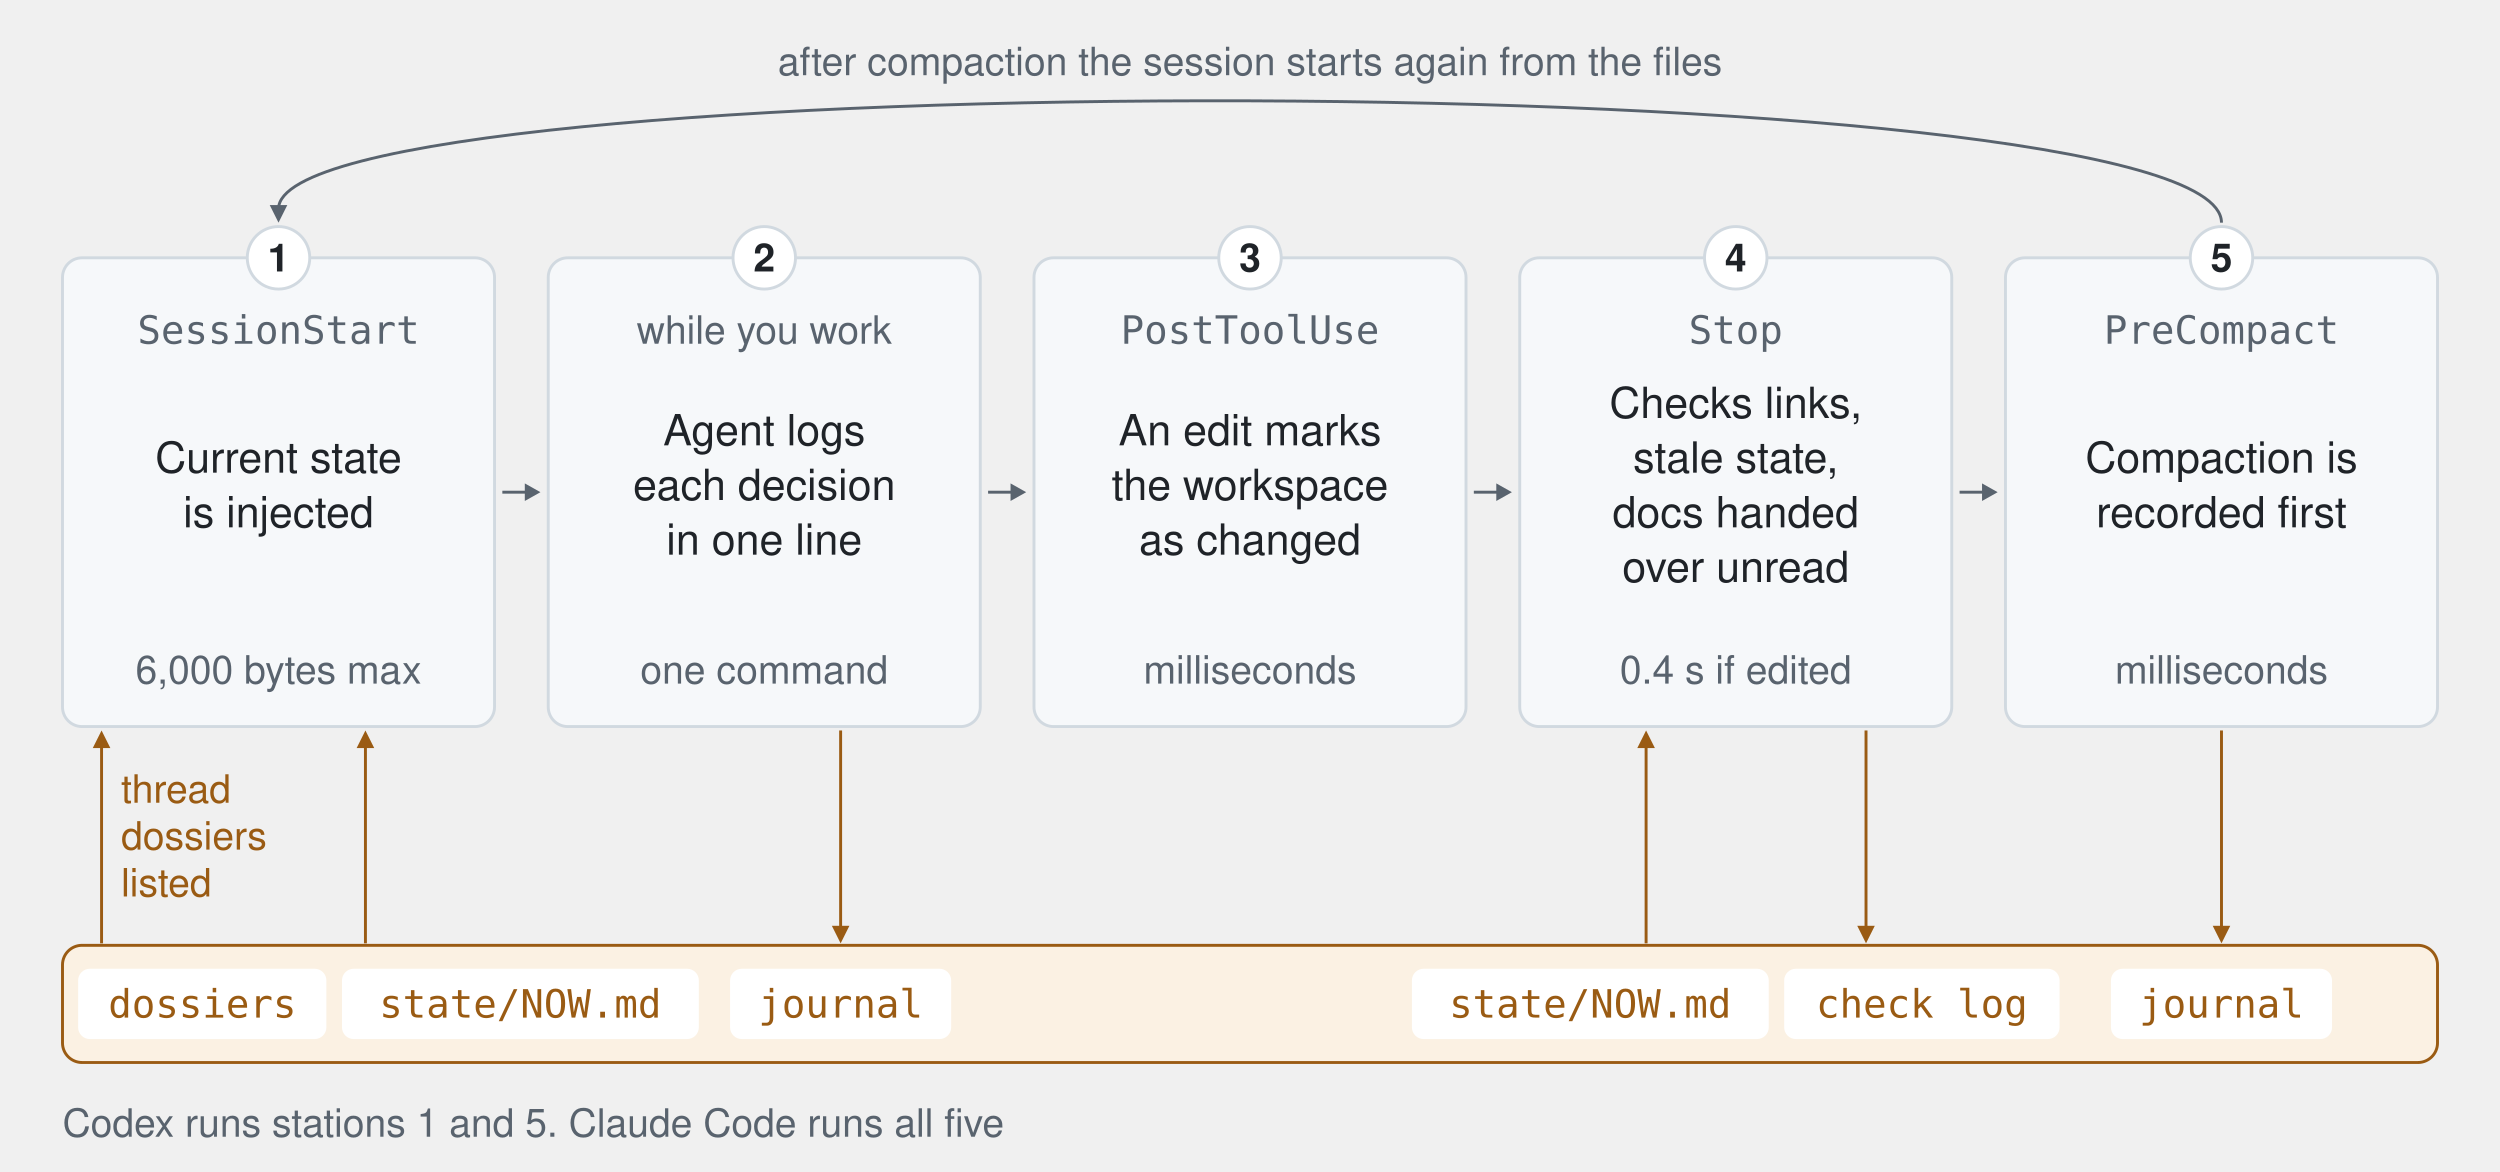
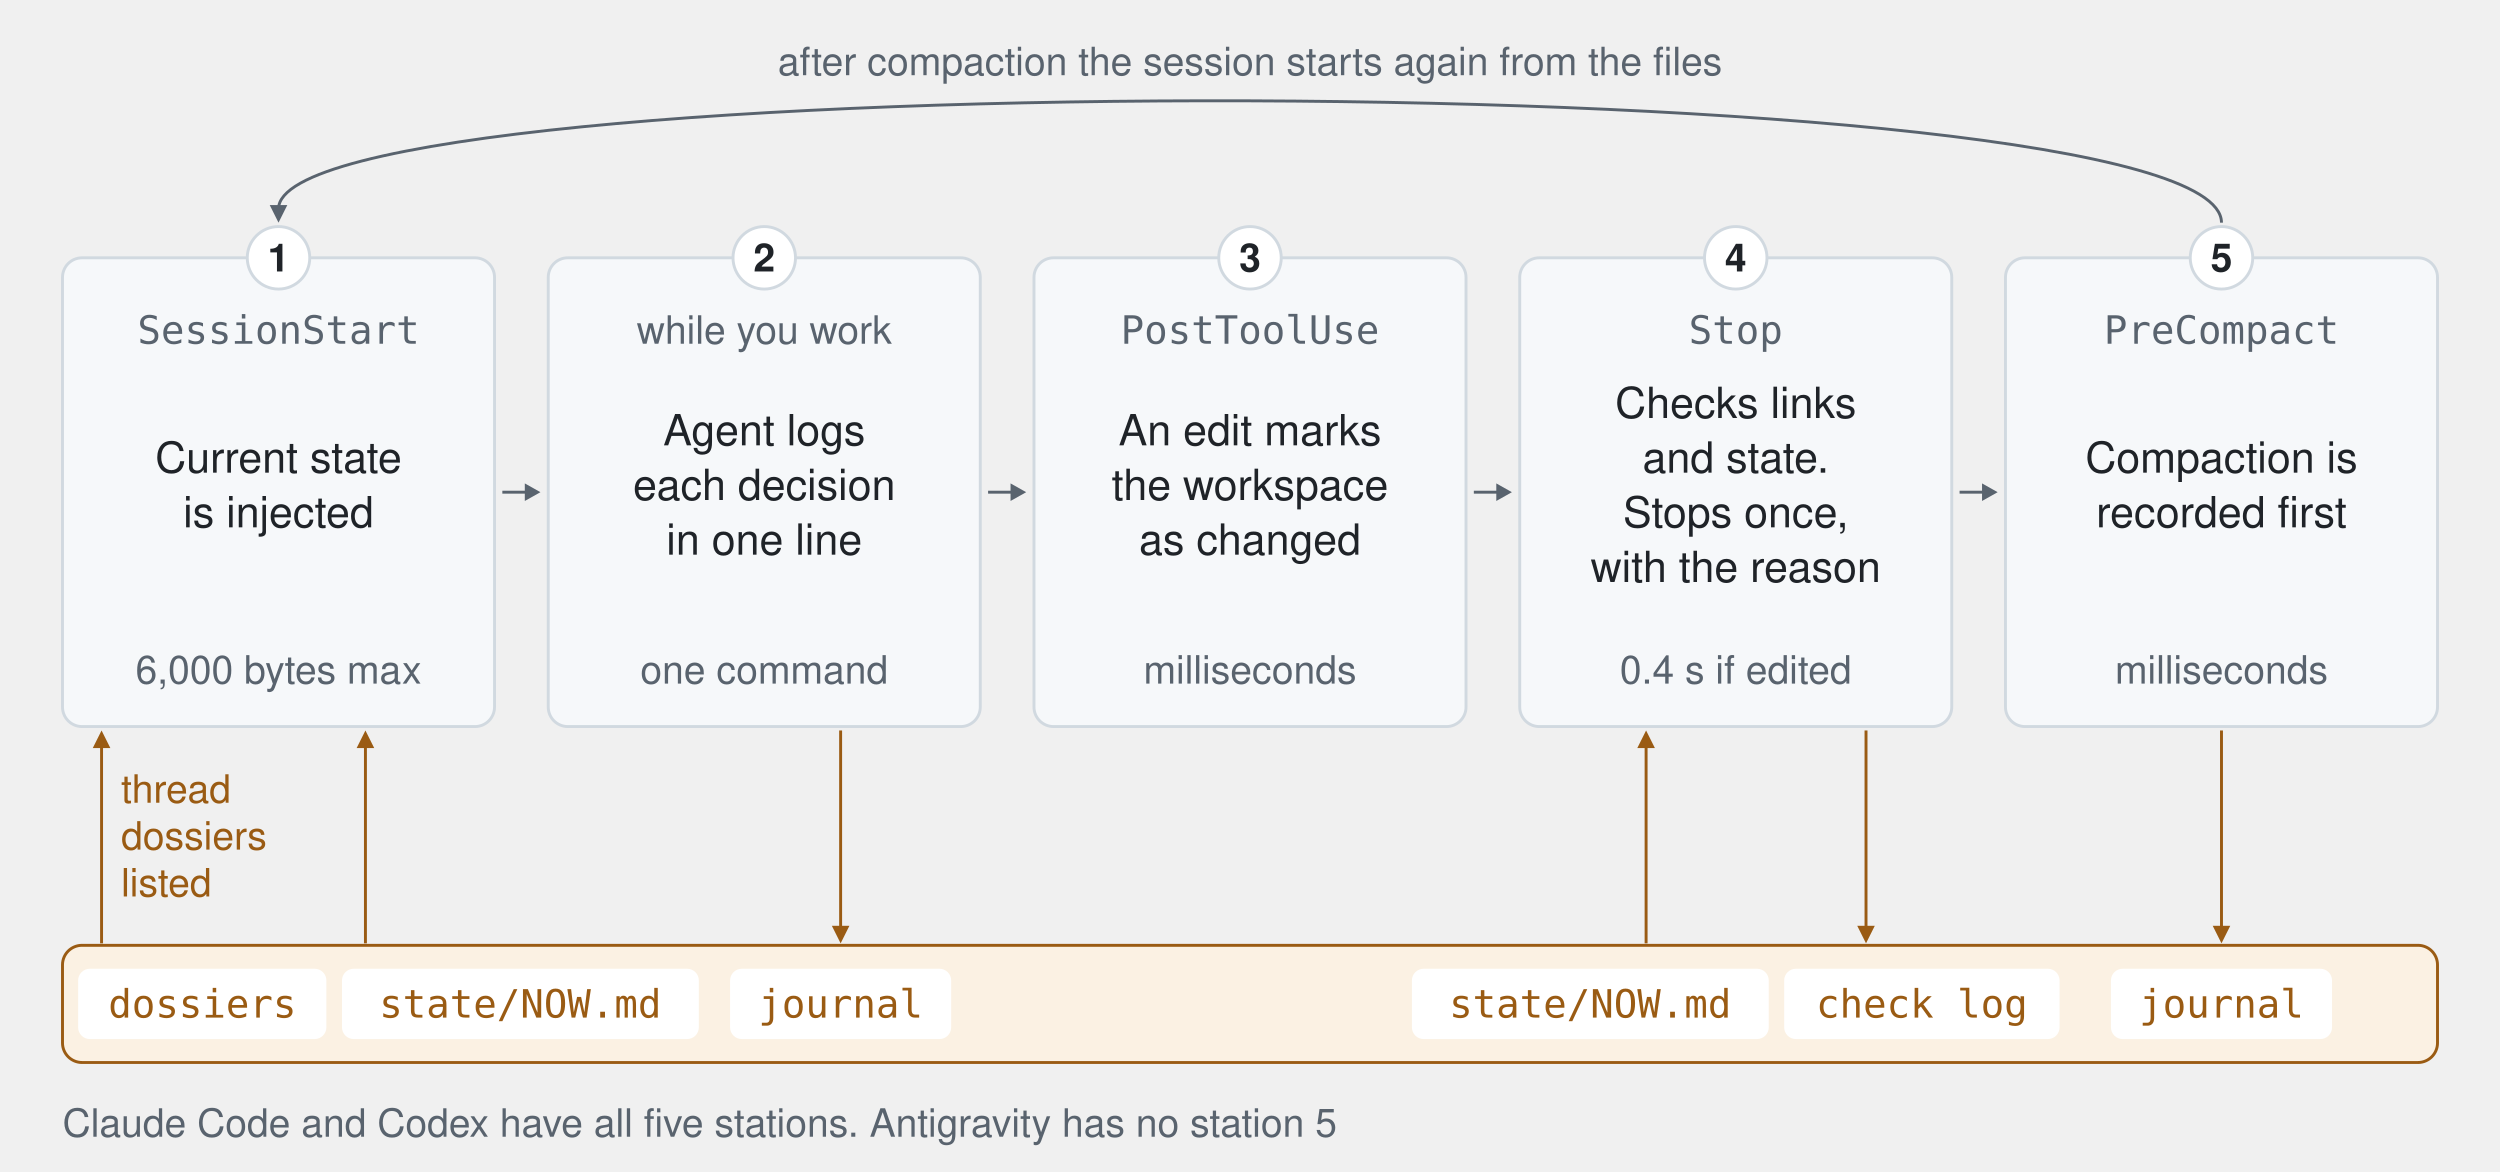
<svg xmlns="http://www.w3.org/2000/svg" viewBox="0 0 1280 600" width="1280" height="600" role="img" aria-labelledby="t d">
  <path d="M1137.4 114 C1137.4 32 142.6 32 142.6 107" fill="none" stroke="#59636e" stroke-width="1.5" />
  <path d="M142.6 114L138.1 105L147.1 105Z" fill="#59636e" />
  <text x="640" y="38.5" font-size="20" font-family="ui-sans-serif, -apple-system, 'Segoe UI', Helvetica, Arial, sans-serif" fill="#59636e" text-anchor="middle">after compaction the session starts again from the files</text>
  <line x1="257.2" y1="252" x2="270.3" y2="252" stroke="#59636e" stroke-width="1.5" />
  <path d="M276.7 252L268.7 256.5L268.7 247.5Z" fill="#59636e" />
  <line x1="505.9" y1="252" x2="519" y2="252" stroke="#59636e" stroke-width="1.5" />
  <path d="M525.4 252L517.4 256.5L517.4 247.5Z" fill="#59636e" />
  <line x1="754.6" y1="252" x2="767.7" y2="252" stroke="#59636e" stroke-width="1.5" />
  <path d="M774.1 252L766.1 256.5L766.1 247.5Z" fill="#59636e" />
  <line x1="1003.3" y1="252" x2="1016.4" y2="252" stroke="#59636e" stroke-width="1.5" />
  <path d="M1022.8 252L1014.8 256.5L1014.8 247.5Z" fill="#59636e" />
  <rect x="32" y="132" width="221.2" height="240" rx="10" fill="#f6f8fa" stroke="#d1d9e0" stroke-width="1.5" />
  <circle cx="142.6" cy="132" r="16" fill="#ffffff" stroke="#d1d9e0" stroke-width="1.5" />
  <text x="142.6" y="139" font-size="20" font-family="ui-sans-serif, -apple-system, 'Segoe UI', Helvetica, Arial, sans-serif" fill="#1f2328" font-weight="600" text-anchor="middle">1</text>
  <text x="142.6" y="176" font-size="20" font-family="ui-monospace, SFMono-Regular, Menlo, Consolas, monospace" fill="#59636e" text-anchor="middle">SessionStart</text>
  <text x="142.6" y="242" font-size="22" font-family="ui-sans-serif, -apple-system, 'Segoe UI', Helvetica, Arial, sans-serif" fill="#1f2328" text-anchor="middle">Current state</text>
  <text x="142.6" y="270" font-size="22" font-family="ui-sans-serif, -apple-system, 'Segoe UI', Helvetica, Arial, sans-serif" fill="#1f2328" text-anchor="middle">is injected</text>
  <text x="142.6" y="350" font-size="20" font-family="ui-sans-serif, -apple-system, 'Segoe UI', Helvetica, Arial, sans-serif" fill="#59636e" text-anchor="middle">6,000 bytes max</text>
  <rect x="280.7" y="132" width="221.2" height="240" rx="10" fill="#f6f8fa" stroke="#d1d9e0" stroke-width="1.5" />
  <circle cx="391.3" cy="132" r="16" fill="#ffffff" stroke="#d1d9e0" stroke-width="1.5" />
  <text x="391.3" y="139" font-size="20" font-family="ui-sans-serif, -apple-system, 'Segoe UI', Helvetica, Arial, sans-serif" fill="#1f2328" font-weight="600" text-anchor="middle">2</text>
  <text x="391.3" y="176" font-size="20" font-family="ui-sans-serif, -apple-system, 'Segoe UI', Helvetica, Arial, sans-serif" fill="#59636e" text-anchor="middle">while you work</text>
  <text x="391.3" y="228" font-size="22" font-family="ui-sans-serif, -apple-system, 'Segoe UI', Helvetica, Arial, sans-serif" fill="#1f2328" text-anchor="middle">Agent logs</text>
  <text x="391.3" y="256" font-size="22" font-family="ui-sans-serif, -apple-system, 'Segoe UI', Helvetica, Arial, sans-serif" fill="#1f2328" text-anchor="middle">each decision</text>
  <text x="391.3" y="284" font-size="22" font-family="ui-sans-serif, -apple-system, 'Segoe UI', Helvetica, Arial, sans-serif" fill="#1f2328" text-anchor="middle">in one line</text>
  <text x="391.3" y="350" font-size="20" font-family="ui-sans-serif, -apple-system, 'Segoe UI', Helvetica, Arial, sans-serif" fill="#59636e" text-anchor="middle">one command</text>
  <rect x="529.4" y="132" width="221.2" height="240" rx="10" fill="#f6f8fa" stroke="#d1d9e0" stroke-width="1.5" />
  <circle cx="640" cy="132" r="16" fill="#ffffff" stroke="#d1d9e0" stroke-width="1.5" />
  <text x="640" y="139" font-size="20" font-family="ui-sans-serif, -apple-system, 'Segoe UI', Helvetica, Arial, sans-serif" fill="#1f2328" font-weight="600" text-anchor="middle">3</text>
  <text x="640" y="176" font-size="20" font-family="ui-monospace, SFMono-Regular, Menlo, Consolas, monospace" fill="#59636e" text-anchor="middle">PostToolUse</text>
  <text x="640" y="228" font-size="22" font-family="ui-sans-serif, -apple-system, 'Segoe UI', Helvetica, Arial, sans-serif" fill="#1f2328" text-anchor="middle">An edit marks</text>
  <text x="640" y="256" font-size="22" font-family="ui-sans-serif, -apple-system, 'Segoe UI', Helvetica, Arial, sans-serif" fill="#1f2328" text-anchor="middle">the workspace</text>
  <text x="640" y="284" font-size="22" font-family="ui-sans-serif, -apple-system, 'Segoe UI', Helvetica, Arial, sans-serif" fill="#1f2328" text-anchor="middle">as changed</text>
  <text x="640" y="350" font-size="20" font-family="ui-sans-serif, -apple-system, 'Segoe UI', Helvetica, Arial, sans-serif" fill="#59636e" text-anchor="middle">milliseconds</text>
  <rect x="778.1" y="132" width="221.2" height="240" rx="10" fill="#f6f8fa" stroke="#d1d9e0" stroke-width="1.5" />
  <circle cx="888.7" cy="132" r="16" fill="#ffffff" stroke="#d1d9e0" stroke-width="1.5" />
  <text x="888.7" y="139" font-size="20" font-family="ui-sans-serif, -apple-system, 'Segoe UI', Helvetica, Arial, sans-serif" fill="#1f2328" font-weight="600" text-anchor="middle">4</text>
  <text x="888.7" y="176" font-size="20" font-family="ui-monospace, SFMono-Regular, Menlo, Consolas, monospace" fill="#59636e" text-anchor="middle">Stop</text>
-   <text x="888.7" y="214" font-size="22" font-family="ui-sans-serif, -apple-system, 'Segoe UI', Helvetica, Arial, sans-serif" fill="#1f2328" text-anchor="middle">Checks links,</text>
-   <text x="888.7" y="242" font-size="22" font-family="ui-sans-serif, -apple-system, 'Segoe UI', Helvetica, Arial, sans-serif" fill="#1f2328" text-anchor="middle">stale state,</text>
-   <text x="888.7" y="270" font-size="22" font-family="ui-sans-serif, -apple-system, 'Segoe UI', Helvetica, Arial, sans-serif" fill="#1f2328" text-anchor="middle">docs handed</text>
-   <text x="888.7" y="298" font-size="22" font-family="ui-sans-serif, -apple-system, 'Segoe UI', Helvetica, Arial, sans-serif" fill="#1f2328" text-anchor="middle">over unread</text>
+   <text x="888.7" y="214" font-size="22" font-family="ui-sans-serif, -apple-system, 'Segoe UI', Helvetica, Arial, sans-serif" fill="#1f2328" text-anchor="middle">Checks links</text>
+   <text x="888.7" y="242" font-size="22" font-family="ui-sans-serif, -apple-system, 'Segoe UI', Helvetica, Arial, sans-serif" fill="#1f2328" text-anchor="middle">and state.</text>
+   <text x="888.7" y="270" font-size="22" font-family="ui-sans-serif, -apple-system, 'Segoe UI', Helvetica, Arial, sans-serif" fill="#1f2328" text-anchor="middle">Stops once,</text>
+   <text x="888.7" y="298" font-size="22" font-family="ui-sans-serif, -apple-system, 'Segoe UI', Helvetica, Arial, sans-serif" fill="#1f2328" text-anchor="middle">with the reason</text>
  <text x="888.7" y="350" font-size="20" font-family="ui-sans-serif, -apple-system, 'Segoe UI', Helvetica, Arial, sans-serif" fill="#59636e" text-anchor="middle">0.4 s if edited</text>
  <rect x="1026.8" y="132" width="221.2" height="240" rx="10" fill="#f6f8fa" stroke="#d1d9e0" stroke-width="1.5" />
  <circle cx="1137.4" cy="132" r="16" fill="#ffffff" stroke="#d1d9e0" stroke-width="1.5" />
  <text x="1137.4" y="139" font-size="20" font-family="ui-sans-serif, -apple-system, 'Segoe UI', Helvetica, Arial, sans-serif" fill="#1f2328" font-weight="600" text-anchor="middle">5</text>
  <text x="1137.4" y="176" font-size="20" font-family="ui-monospace, SFMono-Regular, Menlo, Consolas, monospace" fill="#59636e" text-anchor="middle">PreCompact</text>
  <text x="1137.4" y="242" font-size="22" font-family="ui-sans-serif, -apple-system, 'Segoe UI', Helvetica, Arial, sans-serif" fill="#1f2328" text-anchor="middle">Compaction is</text>
  <text x="1137.4" y="270" font-size="22" font-family="ui-sans-serif, -apple-system, 'Segoe UI', Helvetica, Arial, sans-serif" fill="#1f2328" text-anchor="middle">recorded first</text>
  <text x="1137.4" y="350" font-size="20" font-family="ui-sans-serif, -apple-system, 'Segoe UI', Helvetica, Arial, sans-serif" fill="#59636e" text-anchor="middle">milliseconds</text>
  <rect x="32" y="484" width="1216" height="60" rx="10" fill="#fbf1e3" stroke="#9a5b13" stroke-width="1.5" />
  <rect x="40" y="496" width="127.1" height="36" rx="6" fill="#ffffff" />
  <text x="103.6" y="521" font-size="20" font-family="ui-monospace, SFMono-Regular, Menlo, Consolas, monospace" fill="#9a5b13" text-anchor="middle">dossiers</text>
  <rect x="175.1" y="496" width="182.7" height="36" rx="6" fill="#ffffff" />
  <text x="266.4" y="521" font-size="20" font-family="ui-monospace, SFMono-Regular, Menlo, Consolas, monospace" fill="#9a5b13" text-anchor="middle">state/NOW.md</text>
  <rect x="373.8" y="496" width="113.2" height="36" rx="6" fill="#ffffff" />
  <text x="430.4" y="521" font-size="20" font-family="ui-monospace, SFMono-Regular, Menlo, Consolas, monospace" fill="#9a5b13" text-anchor="middle">journal</text>
  <rect x="722.9" y="496" width="182.7" height="36" rx="6" fill="#ffffff" />
  <text x="814.2" y="521" font-size="20" font-family="ui-monospace, SFMono-Regular, Menlo, Consolas, monospace" fill="#9a5b13" text-anchor="middle">state/NOW.md</text>
  <rect x="913.5" y="496" width="141" height="36" rx="6" fill="#ffffff" />
  <text x="984" y="521" font-size="20" font-family="ui-monospace, SFMono-Regular, Menlo, Consolas, monospace" fill="#9a5b13" text-anchor="middle">check log</text>
  <rect x="1080.8" y="496" width="113.2" height="36" rx="6" fill="#ffffff" />
  <text x="1137.4" y="521" font-size="20" font-family="ui-monospace, SFMono-Regular, Menlo, Consolas, monospace" fill="#9a5b13" text-anchor="middle">journal</text>
  <line x1="52" y1="483" x2="52" y2="381.2" stroke="#9a5b13" stroke-width="1.5" />
  <path d="M52 374L56.5 383L47.5 383Z" fill="#9a5b13" />
  <line x1="187.1" y1="483" x2="187.1" y2="381.2" stroke="#9a5b13" stroke-width="1.5" />
  <path d="M187.1 374L191.6 383L182.6 383Z" fill="#9a5b13" />
  <line x1="430.4" y1="374" x2="430.4" y2="475.8" stroke="#9a5b13" stroke-width="1.5" />
  <path d="M430.4 483L425.9 474L434.9 474Z" fill="#9a5b13" />
  <line x1="842.8" y1="483" x2="842.8" y2="381.2" stroke="#9a5b13" stroke-width="1.5" />
  <path d="M842.8 374L847.3 383L838.3 383Z" fill="#9a5b13" />
  <line x1="955.4" y1="374" x2="955.4" y2="475.8" stroke="#9a5b13" stroke-width="1.5" />
  <path d="M955.4 483L950.9 474L959.9 474Z" fill="#9a5b13" />
  <line x1="1137.4" y1="374" x2="1137.4" y2="475.8" stroke="#9a5b13" stroke-width="1.5" />
  <path d="M1137.4 483L1132.9 474L1141.9 474Z" fill="#9a5b13" />
  <text x="62" y="411" font-size="20" font-family="ui-sans-serif, -apple-system, 'Segoe UI', Helvetica, Arial, sans-serif" fill="#9a5b13">thread</text>
  <text x="62" y="435" font-size="20" font-family="ui-sans-serif, -apple-system, 'Segoe UI', Helvetica, Arial, sans-serif" fill="#9a5b13">dossiers</text>
  <text x="62" y="459" font-size="20" font-family="ui-sans-serif, -apple-system, 'Segoe UI', Helvetica, Arial, sans-serif" fill="#9a5b13">listed</text>
-   <text x="32" y="582" font-size="20" font-family="ui-sans-serif, -apple-system, 'Segoe UI', Helvetica, Arial, sans-serif" fill="#59636e">Codex runs stations 1 and 5. Claude Code runs all five</text>
+   <text x="32" y="582" font-size="20" font-family="ui-sans-serif, -apple-system, 'Segoe UI', Helvetica, Arial, sans-serif" fill="#59636e">Claude Code and Codex have all five stations. Antigravity has no station 5</text>
</svg>
